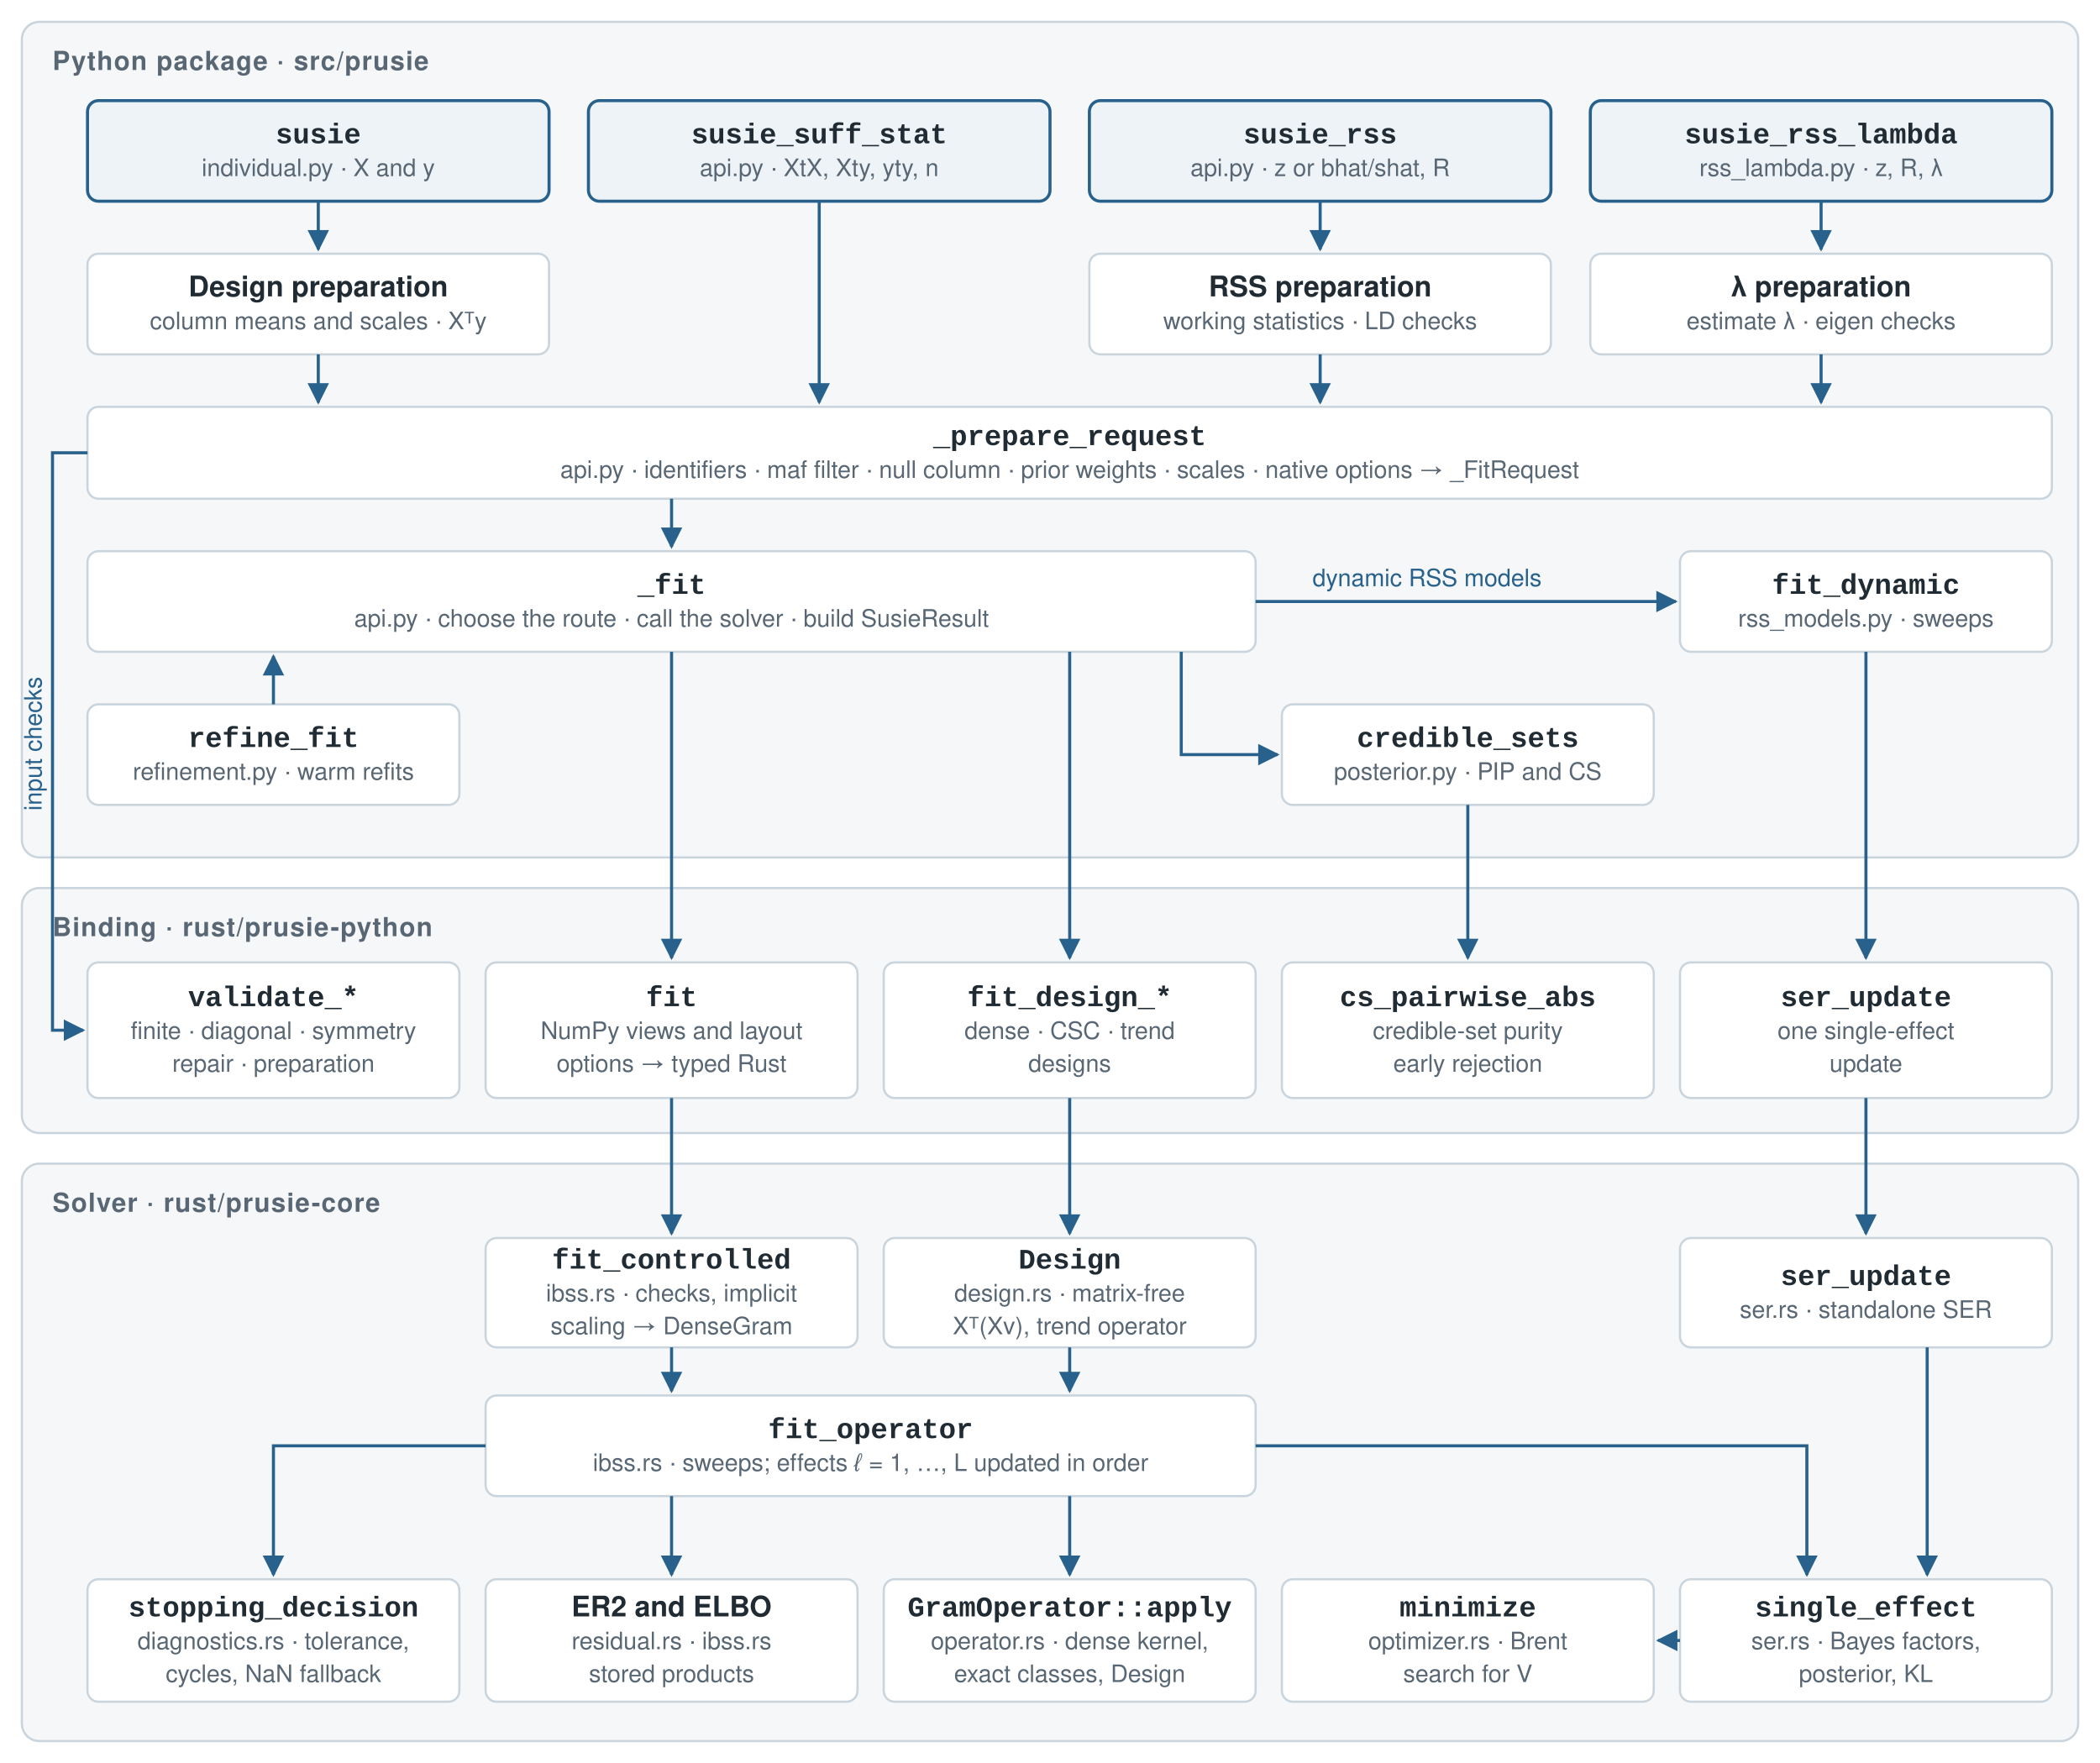
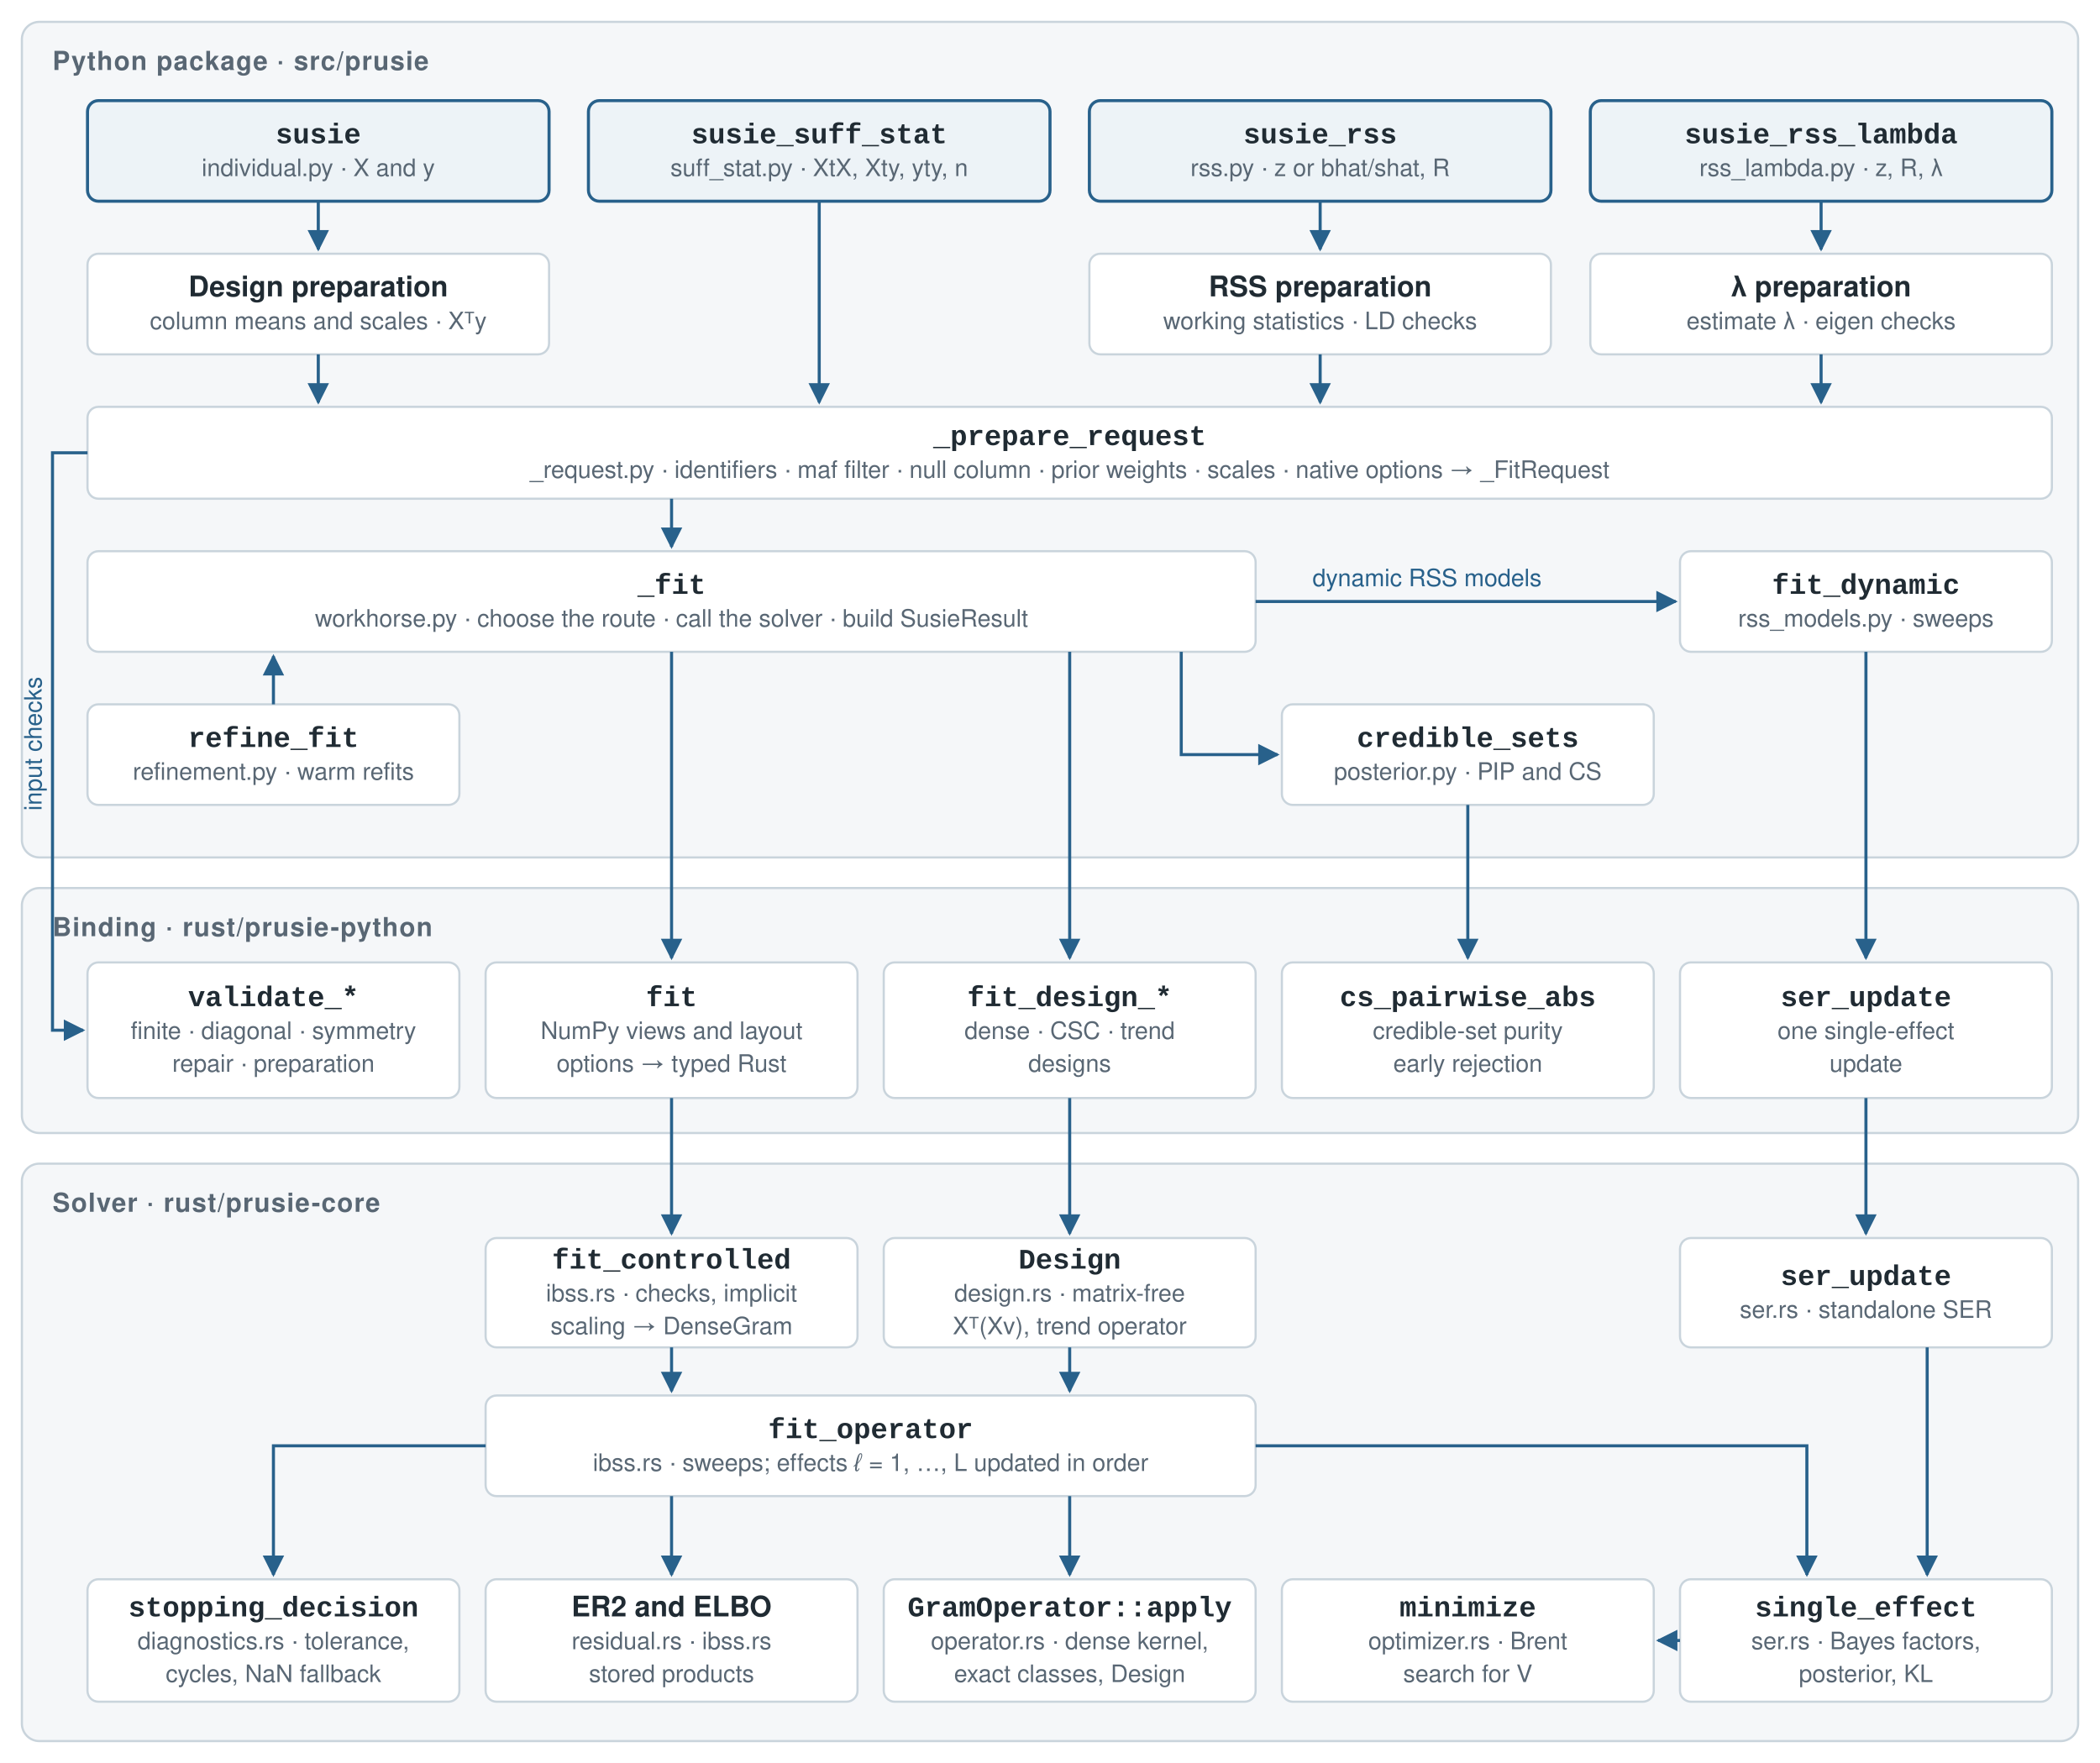
<svg xmlns="http://www.w3.org/2000/svg" width="960" height="806" viewBox="0 0 960 806" role="img" aria-labelledby="title desc">
  <defs>
    <marker id="head" viewBox="0 0 10 10" refX="9" refY="5" markerWidth="7" markerHeight="7" orient="auto-start-reverse">
      <path d="M0,0 L10,5 L0,10 z" fill="#28618b" />
    </marker>
    <style>
text { font-family: -apple-system, BlinkMacSystemFont, "Segoe UI", Helvetica, Arial, sans-serif; fill: #202b33; }
.band { font-size: 12px; font-weight: 700; letter-spacing: .04em; fill: #596774; }
.code { font-family: ui-monospace, SFMono-Regular, Consolas, "Liberation Mono", monospace; font-size: 13px; font-weight: 600; text-anchor: middle; }
.title { font-size: 13px; font-weight: 700; text-anchor: middle; }
.note { font-size: 11px; fill: #596774; text-anchor: middle; }
.label { font-size: 11px; fill: #28618b; }
.arrow { fill: none; stroke: #28618b; stroke-width: 1.4; }
</style>
  </defs>
  <rect width="960" height="806" fill="#ffffff" />
  <rect x="10" y="10" width="940" height="382" rx="8" fill="#f5f7f9" stroke="#c9d4dc" />
  <text x="24" y="32" class="band">Python package · src/prusie</text>
  <rect x="40" y="46" width="211" height="46" rx="5" fill="#edf3f7" stroke="#28618b" stroke-width="1.4" />
  <text x="145.5" y="65.5" class="code">susie</text>
  <text x="145.5" y="80.5" class="note">individual.py · X and y</text>
  <rect x="269" y="46" width="211" height="46" rx="5" fill="#edf3f7" stroke="#28618b" stroke-width="1.4" />
  <text x="374.5" y="65.5" class="code">susie_suff_stat</text>
-   <text x="374.5" y="80.5" class="note">api.py · XtX, Xty, yty, n</text>
+   <text x="374.5" y="80.5" class="note">suff_stat.py · XtX, Xty, yty, n</text>
  <rect x="498" y="46" width="211" height="46" rx="5" fill="#edf3f7" stroke="#28618b" stroke-width="1.4" />
  <text x="603.5" y="65.5" class="code">susie_rss</text>
-   <text x="603.5" y="80.5" class="note">api.py · z or bhat/shat, R</text>
+   <text x="603.5" y="80.5" class="note">rss.py · z or bhat/shat, R</text>
  <rect x="727" y="46" width="211" height="46" rx="5" fill="#edf3f7" stroke="#28618b" stroke-width="1.4" />
  <text x="832.5" y="65.5" class="code">susie_rss_lambda</text>
  <text x="832.5" y="80.5" class="note">rss_lambda.py · z, R, λ</text>
  <rect x="40" y="116" width="211" height="46" rx="5" fill="#ffffff" stroke="#c9d4dc" stroke-width="1" />
  <text x="145.5" y="135.5" class="title">Design preparation</text>
  <text x="145.5" y="150.5" class="note">column means and scales · Xᵀy</text>
  <rect x="498" y="116" width="211" height="46" rx="5" fill="#ffffff" stroke="#c9d4dc" stroke-width="1" />
  <text x="603.5" y="135.5" class="title">RSS preparation</text>
  <text x="603.5" y="150.5" class="note">working statistics · LD checks</text>
  <rect x="727" y="116" width="211" height="46" rx="5" fill="#ffffff" stroke="#c9d4dc" stroke-width="1" />
  <text x="832.5" y="135.5" class="title">λ preparation</text>
  <text x="832.5" y="150.5" class="note">estimate λ · eigen checks</text>
  <path d="M145.5,92 L145.5,114" class="arrow" marker-end="url(#head)" />
  <path d="M145.5,162 L145.5,184" class="arrow" marker-end="url(#head)" />
  <path d="M603.5,92 L603.5,114" class="arrow" marker-end="url(#head)" />
  <path d="M603.5,162 L603.5,184" class="arrow" marker-end="url(#head)" />
  <path d="M832.5,92 L832.5,114" class="arrow" marker-end="url(#head)" />
  <path d="M832.5,162 L832.5,184" class="arrow" marker-end="url(#head)" />
  <path d="M374.5,92 L374.5,184" class="arrow" marker-end="url(#head)" />
  <rect x="40" y="186" width="898" height="42" rx="5" fill="#ffffff" stroke="#c9d4dc" stroke-width="1" />
  <text x="489.0" y="203.5" class="code">_prepare_request</text>
-   <text x="489.0" y="218.5" class="note">api.py · identifiers · maf filter · null column · prior weights · scales · native options → _FitRequest</text>
+   <text x="489.0" y="218.5" class="note">_request.py · identifiers · maf filter · null column · prior weights · scales · native options → _FitRequest</text>
  <rect x="40" y="252" width="534" height="46" rx="5" fill="#ffffff" stroke="#c9d4dc" stroke-width="1" />
  <text x="307.0" y="271.5" class="code">_fit</text>
-   <text x="307.0" y="286.5" class="note">api.py · choose the route · call the solver · build SusieResult</text>
+   <text x="307.0" y="286.5" class="note">workhorse.py · choose the route · call the solver · build SusieResult</text>
  <path d="M307.0,228 L307.0,250" class="arrow" marker-end="url(#head)" />
  <rect x="768" y="252" width="170" height="46" rx="5" fill="#ffffff" stroke="#c9d4dc" stroke-width="1" />
  <text x="853.0" y="271.5" class="code">fit_dynamic</text>
  <text x="853.0" y="286.5" class="note">rss_models.py · sweeps</text>
  <path d="M574,275 L766,275" class="arrow" marker-end="url(#head)" />
  <text x="600" y="268" class="label" text-anchor="start">dynamic RSS models</text>
  <rect x="40" y="322" width="170" height="46" rx="5" fill="#ffffff" stroke="#c9d4dc" stroke-width="1" />
  <text x="125.0" y="341.5" class="code">refine_fit</text>
  <text x="125.0" y="356.5" class="note">refinement.py · warm refits</text>
  <path d="M125.0,322 L125.0,300" class="arrow" marker-end="url(#head)" />
  <rect x="586" y="322" width="170" height="46" rx="5" fill="#ffffff" stroke="#c9d4dc" stroke-width="1" />
  <text x="671.0" y="341.5" class="code">credible_sets</text>
  <text x="671.0" y="356.5" class="note">posterior.py · PIP and CS</text>
  <path d="M540,298 L540,345 L584,345" class="arrow" marker-end="url(#head)" />
  <rect x="10" y="406" width="940" height="112" rx="8" fill="#f5f7f9" stroke="#c9d4dc" />
  <text x="24" y="428" class="band">Binding · rust/prusie-python</text>
  <rect x="40" y="440" width="170" height="62" rx="5" fill="#ffffff" stroke="#c9d4dc" stroke-width="1" />
  <text x="125.0" y="460.0" class="code">validate_*</text>
  <text x="125.0" y="475.0" class="note">finite · diagonal · symmetry</text>
  <text x="125.0" y="490.0" class="note">repair · preparation</text>
  <rect x="222" y="440" width="170" height="62" rx="5" fill="#ffffff" stroke="#c9d4dc" stroke-width="1" />
  <text x="307.0" y="460.0" class="code">fit</text>
  <text x="307.0" y="475.0" class="note">NumPy views and layout</text>
  <text x="307.0" y="490.0" class="note">options → typed Rust</text>
  <rect x="404" y="440" width="170" height="62" rx="5" fill="#ffffff" stroke="#c9d4dc" stroke-width="1" />
  <text x="489.0" y="460.0" class="code">fit_design_*</text>
  <text x="489.0" y="475.0" class="note">dense · CSC · trend</text>
  <text x="489.0" y="490.0" class="note">designs</text>
  <rect x="586" y="440" width="170" height="62" rx="5" fill="#ffffff" stroke="#c9d4dc" stroke-width="1" />
  <text x="671.0" y="460.0" class="code">cs_pairwise_abs</text>
  <text x="671.0" y="475.0" class="note">credible-set purity</text>
  <text x="671.0" y="490.0" class="note">early rejection</text>
  <rect x="768" y="440" width="170" height="62" rx="5" fill="#ffffff" stroke="#c9d4dc" stroke-width="1" />
  <text x="853.0" y="460.0" class="code">ser_update</text>
  <text x="853.0" y="475.0" class="note">one single-effect</text>
  <text x="853.0" y="490.0" class="note">update</text>
  <path d="M40,207 L24,207 L24,471 L38,471" class="arrow" marker-end="url(#head)" />
  <text x="19" y="340" class="label" transform="rotate(-90 19 340)" text-anchor="middle">input checks</text>
  <path d="M307.0,298 L307.0,438" class="arrow" marker-end="url(#head)" />
  <path d="M489.0,298 L489.0,438" class="arrow" marker-end="url(#head)" />
  <path d="M671.0,368 L671.0,438" class="arrow" marker-end="url(#head)" />
  <path d="M853.0,298 L853.0,438" class="arrow" marker-end="url(#head)" />
  <rect x="10" y="532" width="940" height="264" rx="8" fill="#f5f7f9" stroke="#c9d4dc" />
  <text x="24" y="554" class="band">Solver · rust/prusie-core</text>
  <rect x="222" y="566" width="170" height="50" rx="5" fill="#ffffff" stroke="#c9d4dc" stroke-width="1" />
  <text x="307.0" y="580.0" class="code">fit_controlled</text>
  <text x="307.0" y="595.0" class="note">ibss.rs · checks, implicit</text>
  <text x="307.0" y="610.0" class="note">scaling → DenseGram</text>
  <rect x="404" y="566" width="170" height="50" rx="5" fill="#ffffff" stroke="#c9d4dc" stroke-width="1" />
  <text x="489.0" y="580.0" class="code">Design</text>
  <text x="489.0" y="595.0" class="note">design.rs · matrix-free</text>
  <text x="489.0" y="610.0" class="note">Xᵀ(Xv), trend operator</text>
  <rect x="768" y="566" width="170" height="50" rx="5" fill="#ffffff" stroke="#c9d4dc" stroke-width="1" />
  <text x="853.0" y="587.5" class="code">ser_update</text>
  <text x="853.0" y="602.5" class="note">ser.rs · standalone SER</text>
  <path d="M307.0,502 L307.0,564" class="arrow" marker-end="url(#head)" />
  <path d="M307.0,616 L307.0,636" class="arrow" marker-end="url(#head)" />
  <path d="M489.0,502 L489.0,564" class="arrow" marker-end="url(#head)" />
  <path d="M489.0,616 L489.0,636" class="arrow" marker-end="url(#head)" />
  <path d="M853.0,502 L853.0,564" class="arrow" marker-end="url(#head)" />
  <rect x="222" y="638" width="352" height="46" rx="5" fill="#ffffff" stroke="#c9d4dc" stroke-width="1" />
  <text x="398.0" y="657.5" class="code">fit_operator</text>
  <text x="398.0" y="672.5" class="note">ibss.rs · sweeps; effects ℓ = 1, …, L updated in order</text>
  <rect x="40" y="722" width="170" height="56" rx="5" fill="#ffffff" stroke="#c9d4dc" stroke-width="1" />
  <text x="125.0" y="739.0" class="code">stopping_decision</text>
  <text x="125.0" y="754.0" class="note">diagnostics.rs · tolerance,</text>
  <text x="125.0" y="769.0" class="note">cycles, NaN fallback</text>
  <rect x="222" y="722" width="170" height="56" rx="5" fill="#ffffff" stroke="#c9d4dc" stroke-width="1" />
  <text x="307.0" y="739.0" class="title">ER2 and ELBO</text>
  <text x="307.0" y="754.0" class="note">residual.rs · ibss.rs</text>
  <text x="307.0" y="769.0" class="note">stored products</text>
  <rect x="404" y="722" width="170" height="56" rx="5" fill="#ffffff" stroke="#c9d4dc" stroke-width="1" />
  <text x="489.0" y="739.0" class="code">GramOperator::apply</text>
  <text x="489.0" y="754.0" class="note">operator.rs · dense kernel,</text>
  <text x="489.0" y="769.0" class="note">exact classes, Design</text>
  <rect x="586" y="722" width="170" height="56" rx="5" fill="#ffffff" stroke="#c9d4dc" stroke-width="1" />
  <text x="671.0" y="739.0" class="code">minimize</text>
  <text x="671.0" y="754.0" class="note">optimizer.rs · Brent</text>
  <text x="671.0" y="769.0" class="note">search for V</text>
  <rect x="768" y="722" width="170" height="56" rx="5" fill="#ffffff" stroke="#c9d4dc" stroke-width="1" />
  <text x="853.0" y="739.0" class="code">single_effect</text>
  <text x="853.0" y="754.0" class="note">ser.rs · Bayes factors,</text>
  <text x="853.0" y="769.0" class="note">posterior, KL</text>
  <path d="M222,661 L125.0,661 L125.0,720" class="arrow" marker-end="url(#head)" />
  <path d="M307.0,684 L307.0,720" class="arrow" marker-end="url(#head)" />
  <path d="M489.0,684 L489.0,720" class="arrow" marker-end="url(#head)" />
  <path d="M574,661 L826,661 L826,720" class="arrow" marker-end="url(#head)" />
  <path d="M881.0,616 L881.0,720" class="arrow" marker-end="url(#head)" />
  <path d="M768,750 L758,750" class="arrow" marker-end="url(#head)" />
</svg>
